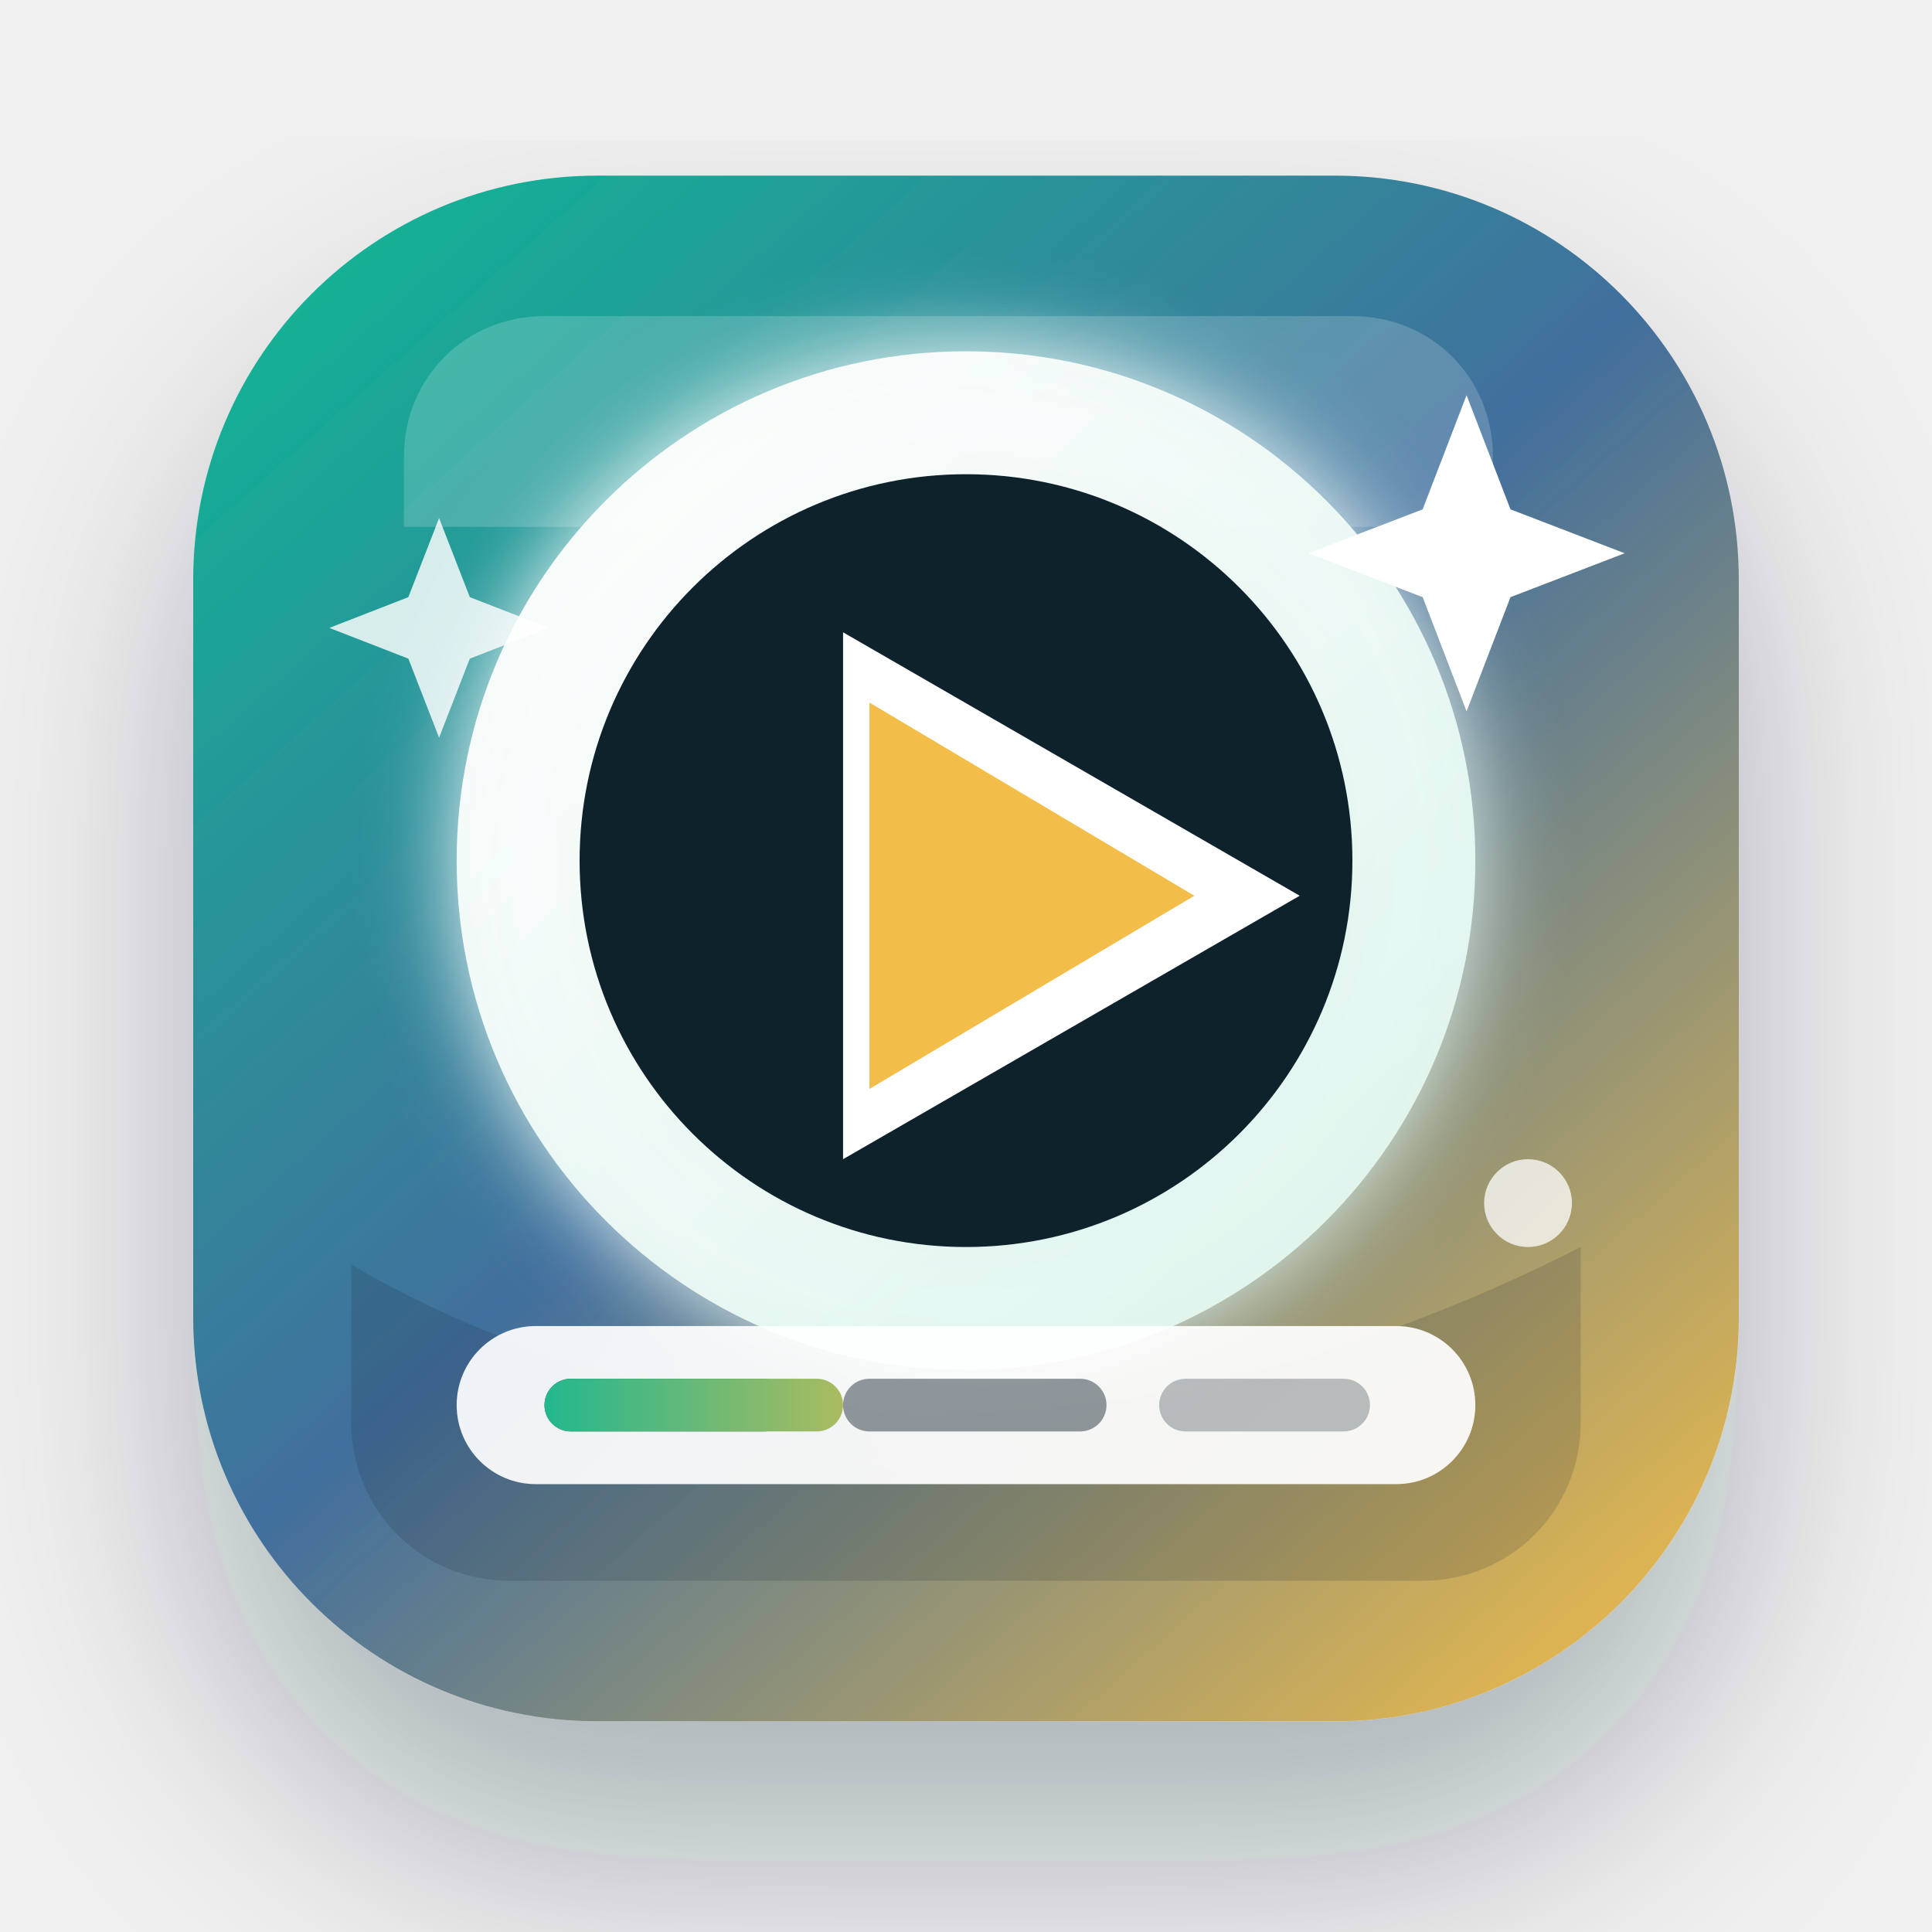
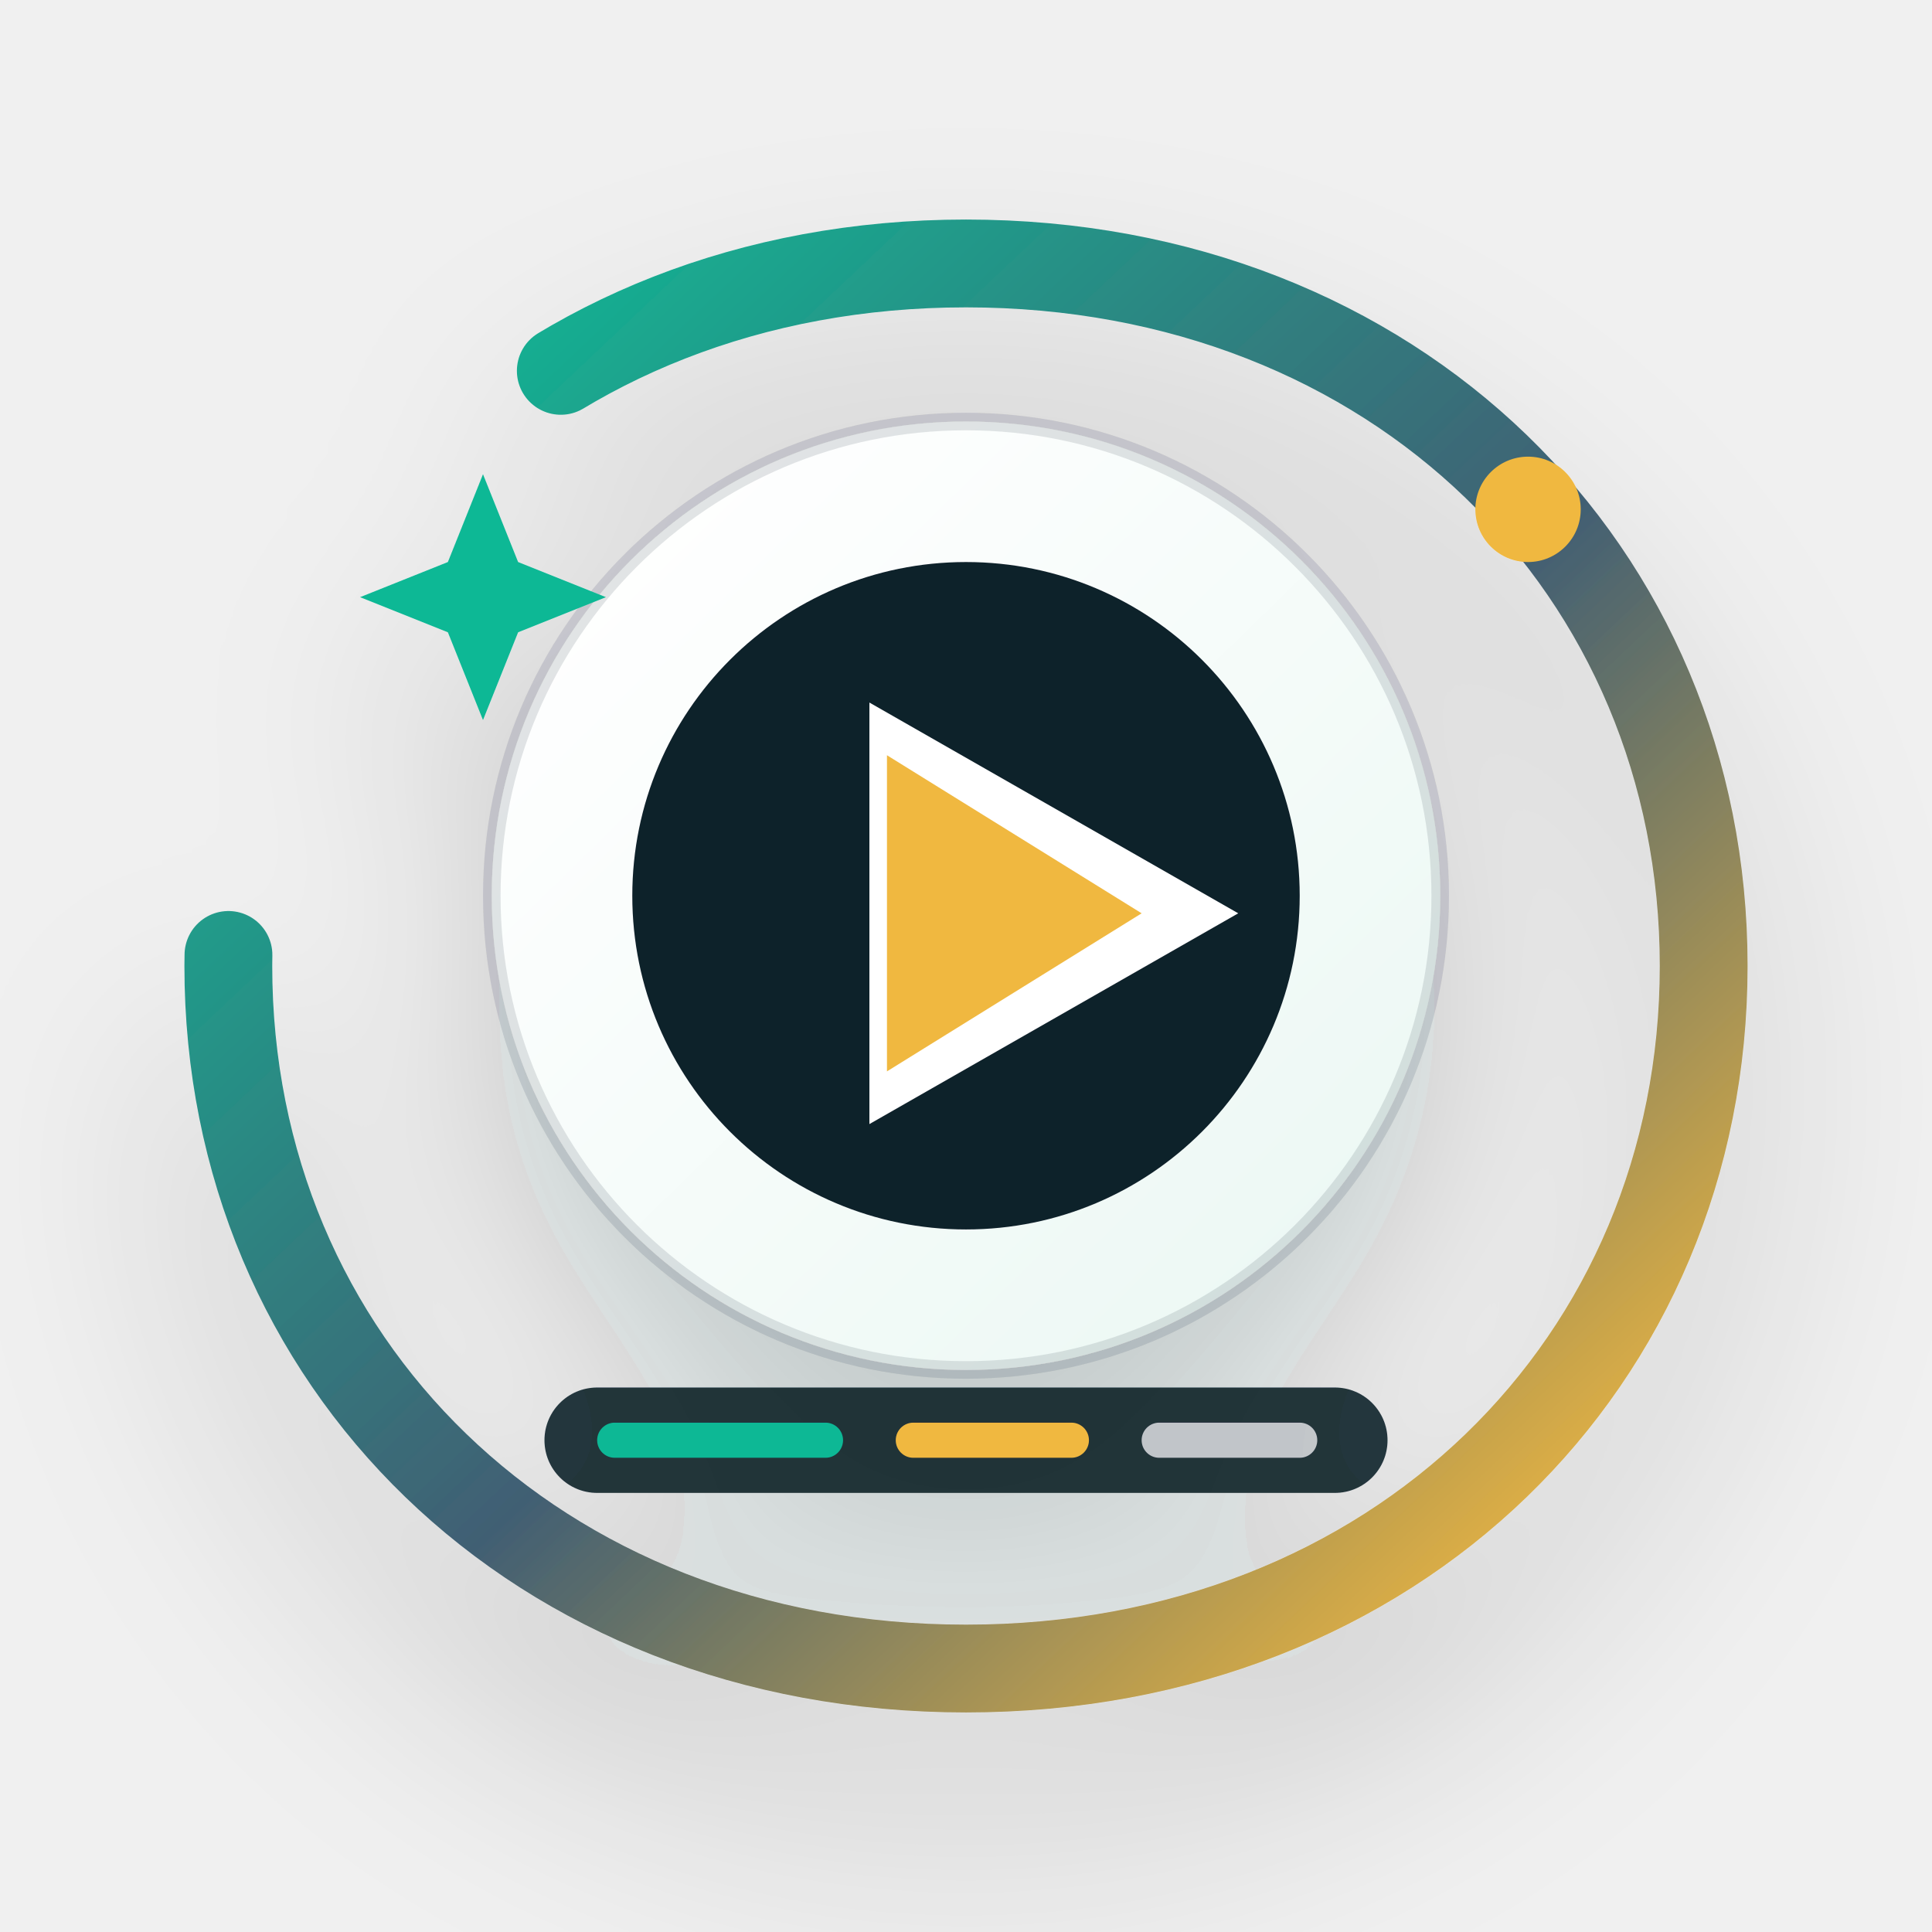
<svg xmlns="http://www.w3.org/2000/svg" viewBox="0 0 220 220" role="img" aria-labelledby="title desc">
  <defs>
-     <linearGradient id="badge" x1="34" x2="190" y1="20" y2="196" gradientUnits="userSpaceOnUse">
-       <stop offset="0" stop-color="#0fb795" />
-       <stop offset=".48" stop-color="#426f9d" />
-       <stop offset="1" stop-color="#f2bd48" />
+     <linearGradient id="mark" x1="42" x2="178" y1="38" y2="182" gradientUnits="userSpaceOnUse">
+       <stop offset="0" stop-color="#11b895" />
+       <stop offset=".55" stop-color="#415f73" />
+       <stop offset="1" stop-color="#f0b83f" />
    </linearGradient>
-     <linearGradient id="glass" x1="58" x2="156" y1="44" y2="152" gradientUnits="userSpaceOnUse">
+     <linearGradient id="lens" x1="66" x2="150" y1="62" y2="148" gradientUnits="userSpaceOnUse">
      <stop offset="0" stop-color="#ffffff" />
-       <stop offset="1" stop-color="#dff6ef" />
+       <stop offset="1" stop-color="#ecf8f4" />
    </linearGradient>
-     <linearGradient id="timeline" x1="57" x2="163" y1="157" y2="157" gradientUnits="userSpaceOnUse">
-       <stop offset="0" stop-color="#0fb795" />
-       <stop offset=".54" stop-color="#f2bd48" />
-       <stop offset="1" stop-color="#426f9d" />
-     </linearGradient>
-     <filter id="shadow" x="-20%" y="-20%" width="140%" height="140%">
-       <feDropShadow dx="0" dy="16" stdDeviation="13" flood-color="#10202b" flood-opacity=".28" />
-     </filter>
-     <filter id="inner-glow" x="-20%" y="-20%" width="140%" height="140%">
-       <feGaussianBlur stdDeviation="5" result="blur" />
-       <feMerge>
-         <feMergeNode in="blur" />
-         <feMergeNode in="SourceGraphic" />
-       </feMerge>
+     <filter id="soft" x="-30%" y="-30%" width="160%" height="160%">
+       <feDropShadow dx="0" dy="14" stdDeviation="12" flood-color="#10202b" flood-opacity=".18" />
    </filter>
  </defs>
-   <rect x="22" y="20" width="176" height="176" rx="46" fill="url(#badge)" filter="url(#shadow)" />
-   <path d="M46 52c0-9 7-16 16-16h92c9 0 16 7 16 16v8H46z" fill="#ffffff" opacity=".18" />
-   <path d="M40 144c34 20 85 26 140-2v20c0 10-8 18-18 18H58c-10 0-18-8-18-18z" fill="#10202b" opacity=".16" />
-   <g filter="url(#inner-glow)">
-     <circle cx="110" cy="98" r="58" fill="url(#glass)" opacity=".96" />
-     <circle cx="110" cy="98" r="44" fill="#10202b" />
-     <path d="M96 72l52 30-52 30z" fill="#ffffff" />
-     <path d="M99 80l37 22-37 22z" fill="#f2bd48">
-       <animate attributeName="opacity" values=".82;1;.82" dur="2.8s" repeatCount="indefinite" />
+   <g fill="none" filter="url(#soft)">
+     <path d="M110 30c49 0 84 35 84 80s-35 80-84 80-84-35-84-80 35-80 84-80z" stroke="url(#mark)" stroke-width="10" stroke-linecap="round" stroke-dasharray="390 80">
+       <animateTransform attributeName="transform" type="rotate" from="0 110 110" to="360 110 110" dur="10s" repeatCount="indefinite" />
    </path>
-   </g>
-   <g>
-     <rect x="52" y="151" width="116" height="18" rx="9" fill="#ffffff" opacity=".92" />
-     <rect x="62" y="157" width="28" height="6" rx="3" fill="#10202b" opacity=".75" />
-     <rect x="96" y="157" width="30" height="6" rx="3" fill="#10202b" opacity=".45" />
-     <rect x="132" y="157" width="24" height="6" rx="3" fill="#10202b" opacity=".28" />
-     <rect x="62" y="157" width="34" height="6" rx="3" fill="url(#timeline)">
-       <animate attributeName="x" values="62;118;62" dur="3.6s" repeatCount="indefinite" />
-       <animate attributeName="width" values="24;42;24" dur="3.6s" repeatCount="indefinite" />
-     </rect>
-   </g>
-   <g fill="#ffffff">
-     <path d="M167 45l5 13 13 5-13 5-5 13-5-13-13-5 13-5z">
-       <animate attributeName="opacity" values=".48;1;.48" dur="2.4s" repeatCount="indefinite" />
+     <circle cx="110" cy="102" r="54" fill="url(#lens)" stroke="rgba(16,32,43,.12)" stroke-width="2" />
+     <circle cx="110" cy="102" r="38" fill="#10202b" />
+     <path d="M99 80l42 24-42 24z" fill="#ffffff" />
+     <path d="M101 86l29 18-29 18z" fill="#f0b83f">
+       <animate attributeName="opacity" values=".76;1;.76" dur="2.8s" repeatCount="indefinite" />
    </path>
-     <path d="M50 59l3.5 9 9 3.5-9 3.5-3.5 9-3.5-9-9-3.5 9-3.5z" opacity=".82">
-       <animate attributeName="opacity" values=".35;.9;.35" dur="3s" repeatCount="indefinite" />
-     </path>
-     <circle cx="174" cy="137" r="5" opacity=".75">
-       <animate attributeName="r" values="4;7;4" dur="2.7s" repeatCount="indefinite" />
-     </circle>
+     <rect x="62" y="158" width="96" height="12" rx="6" fill="#10202b" opacity=".9" />
+     <rect x="68" y="162" width="28" height="4" rx="2" fill="#11b895" />
+     <rect x="102" y="162" width="22" height="4" rx="2" fill="#f0b83f" />
+     <rect x="130" y="162" width="20" height="4" rx="2" fill="#ffffff" opacity=".72" />
+     <circle cx="174" cy="58" r="6" fill="#f0b83f" />
+     <path d="M55 54l4 10 10 4-10 4-4 10-4-10-10-4 10-4z" fill="#11b895" />
  </g>
</svg>
